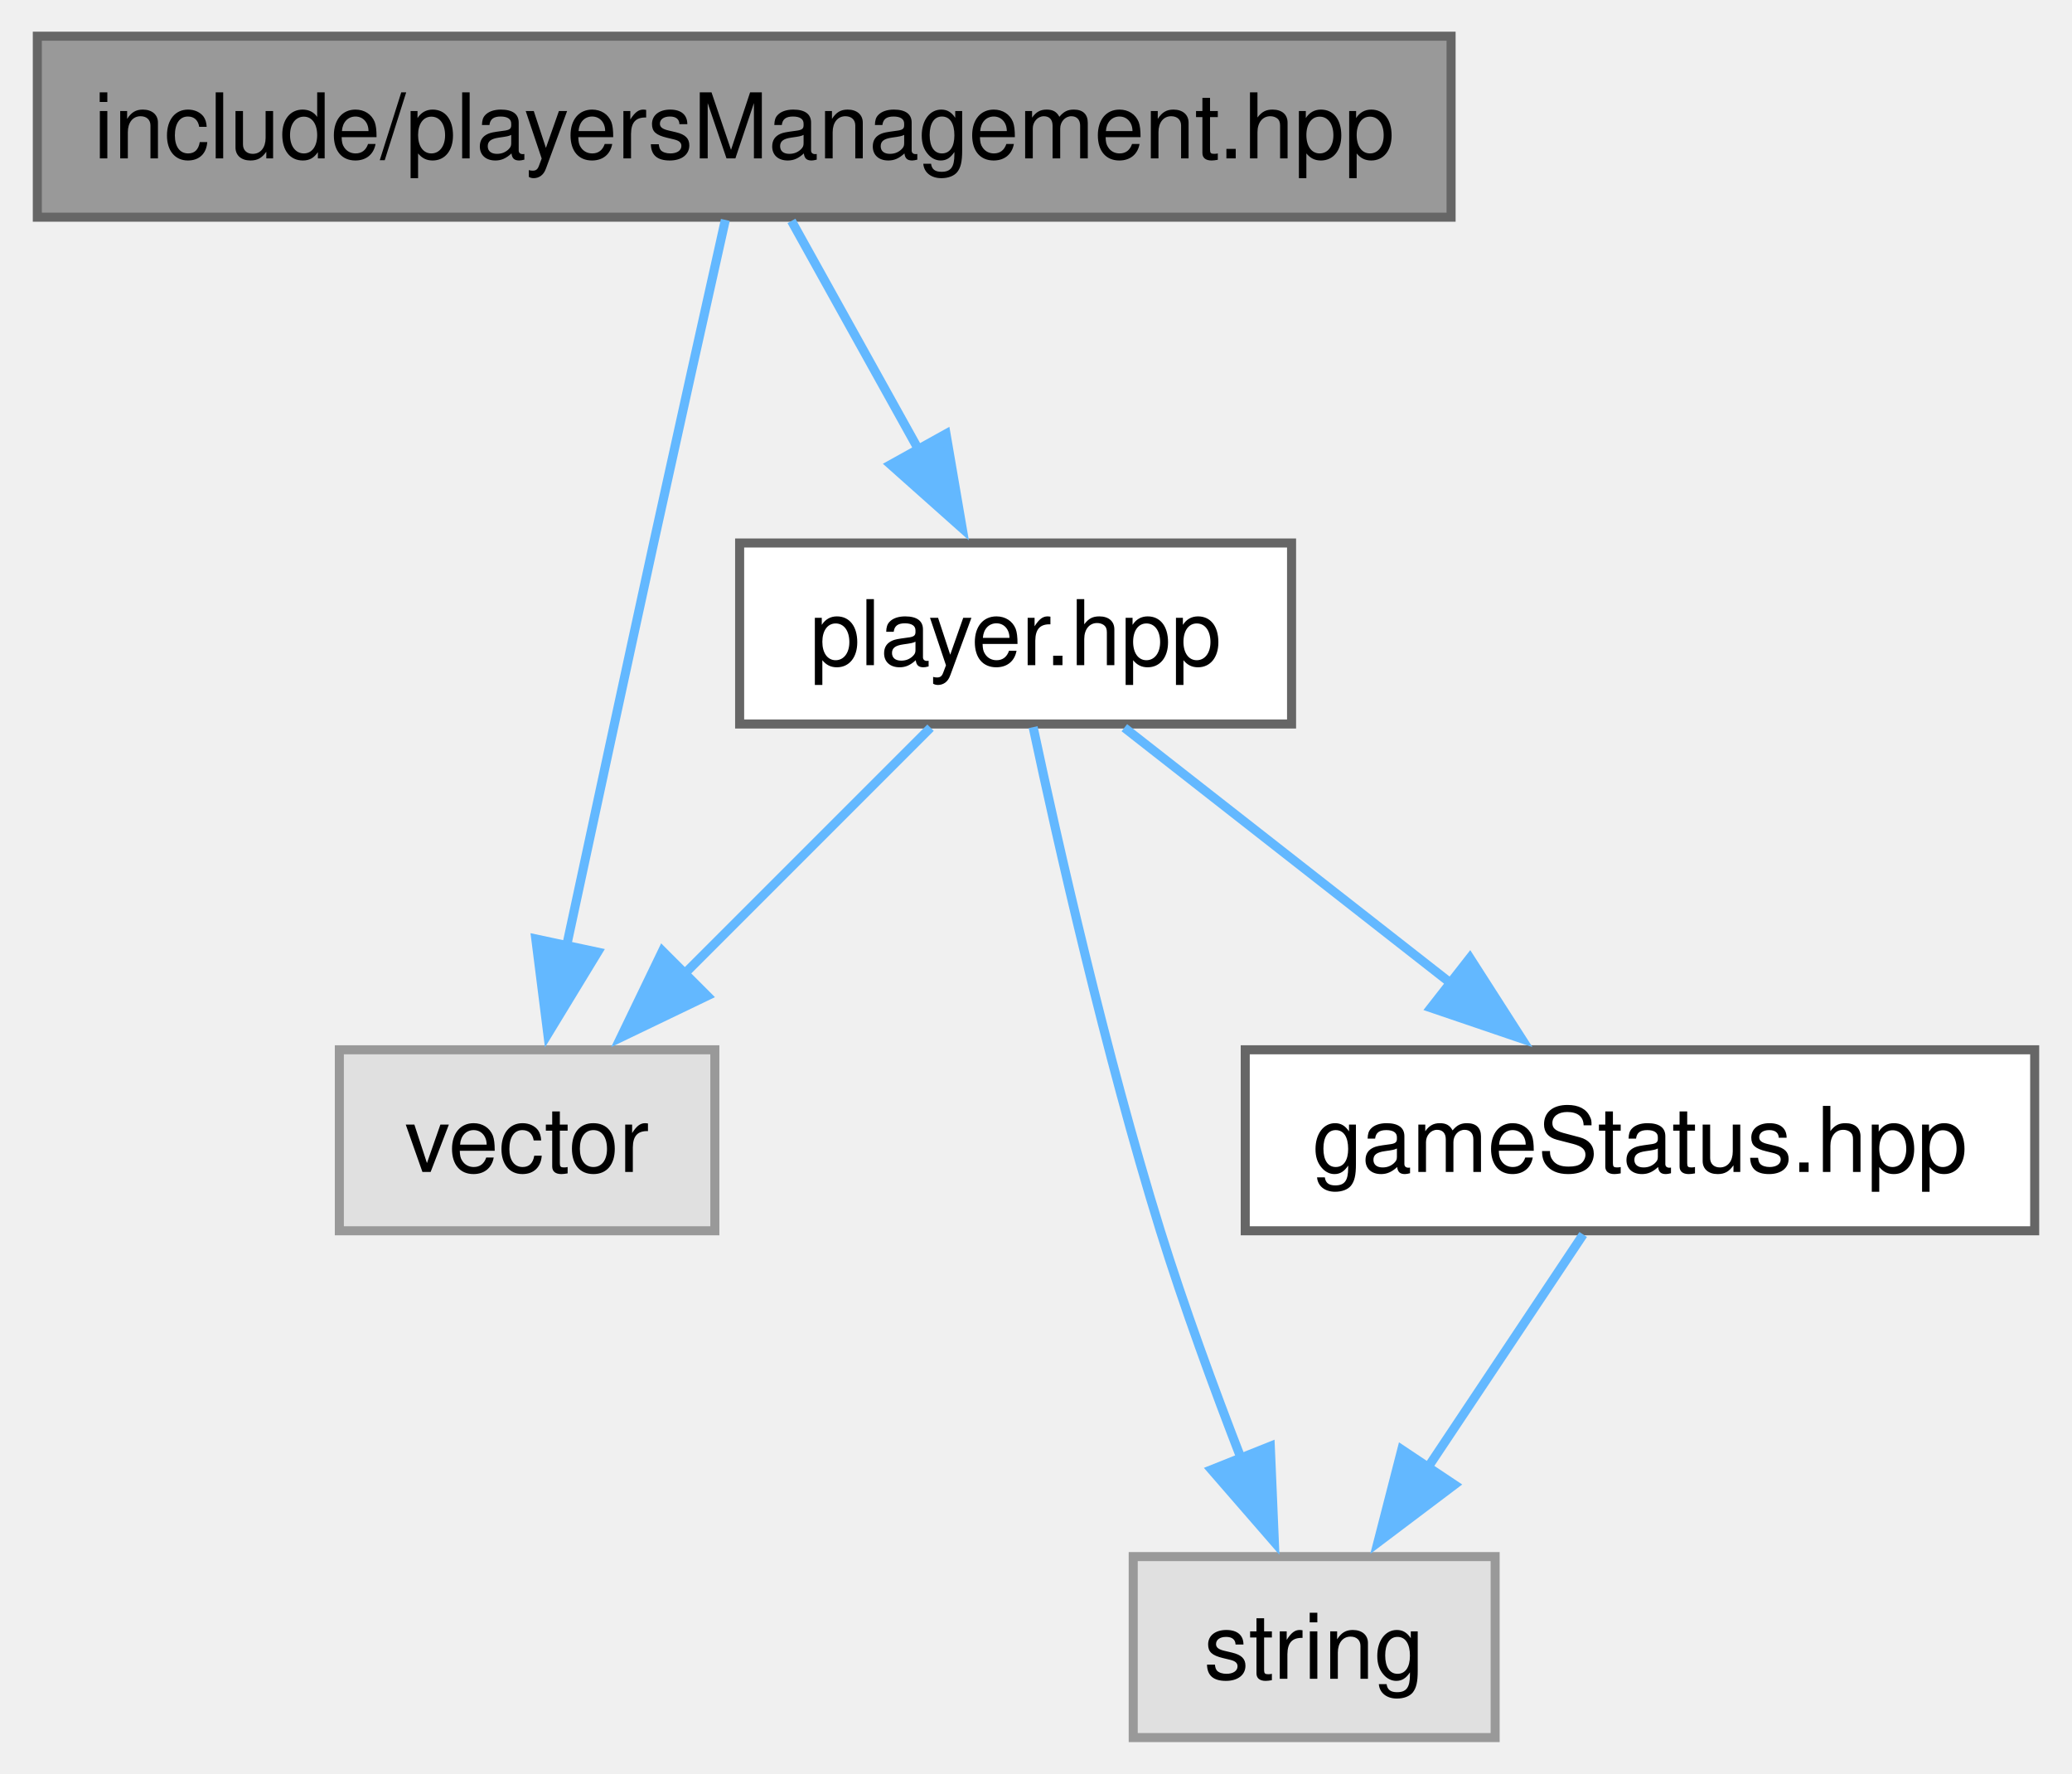
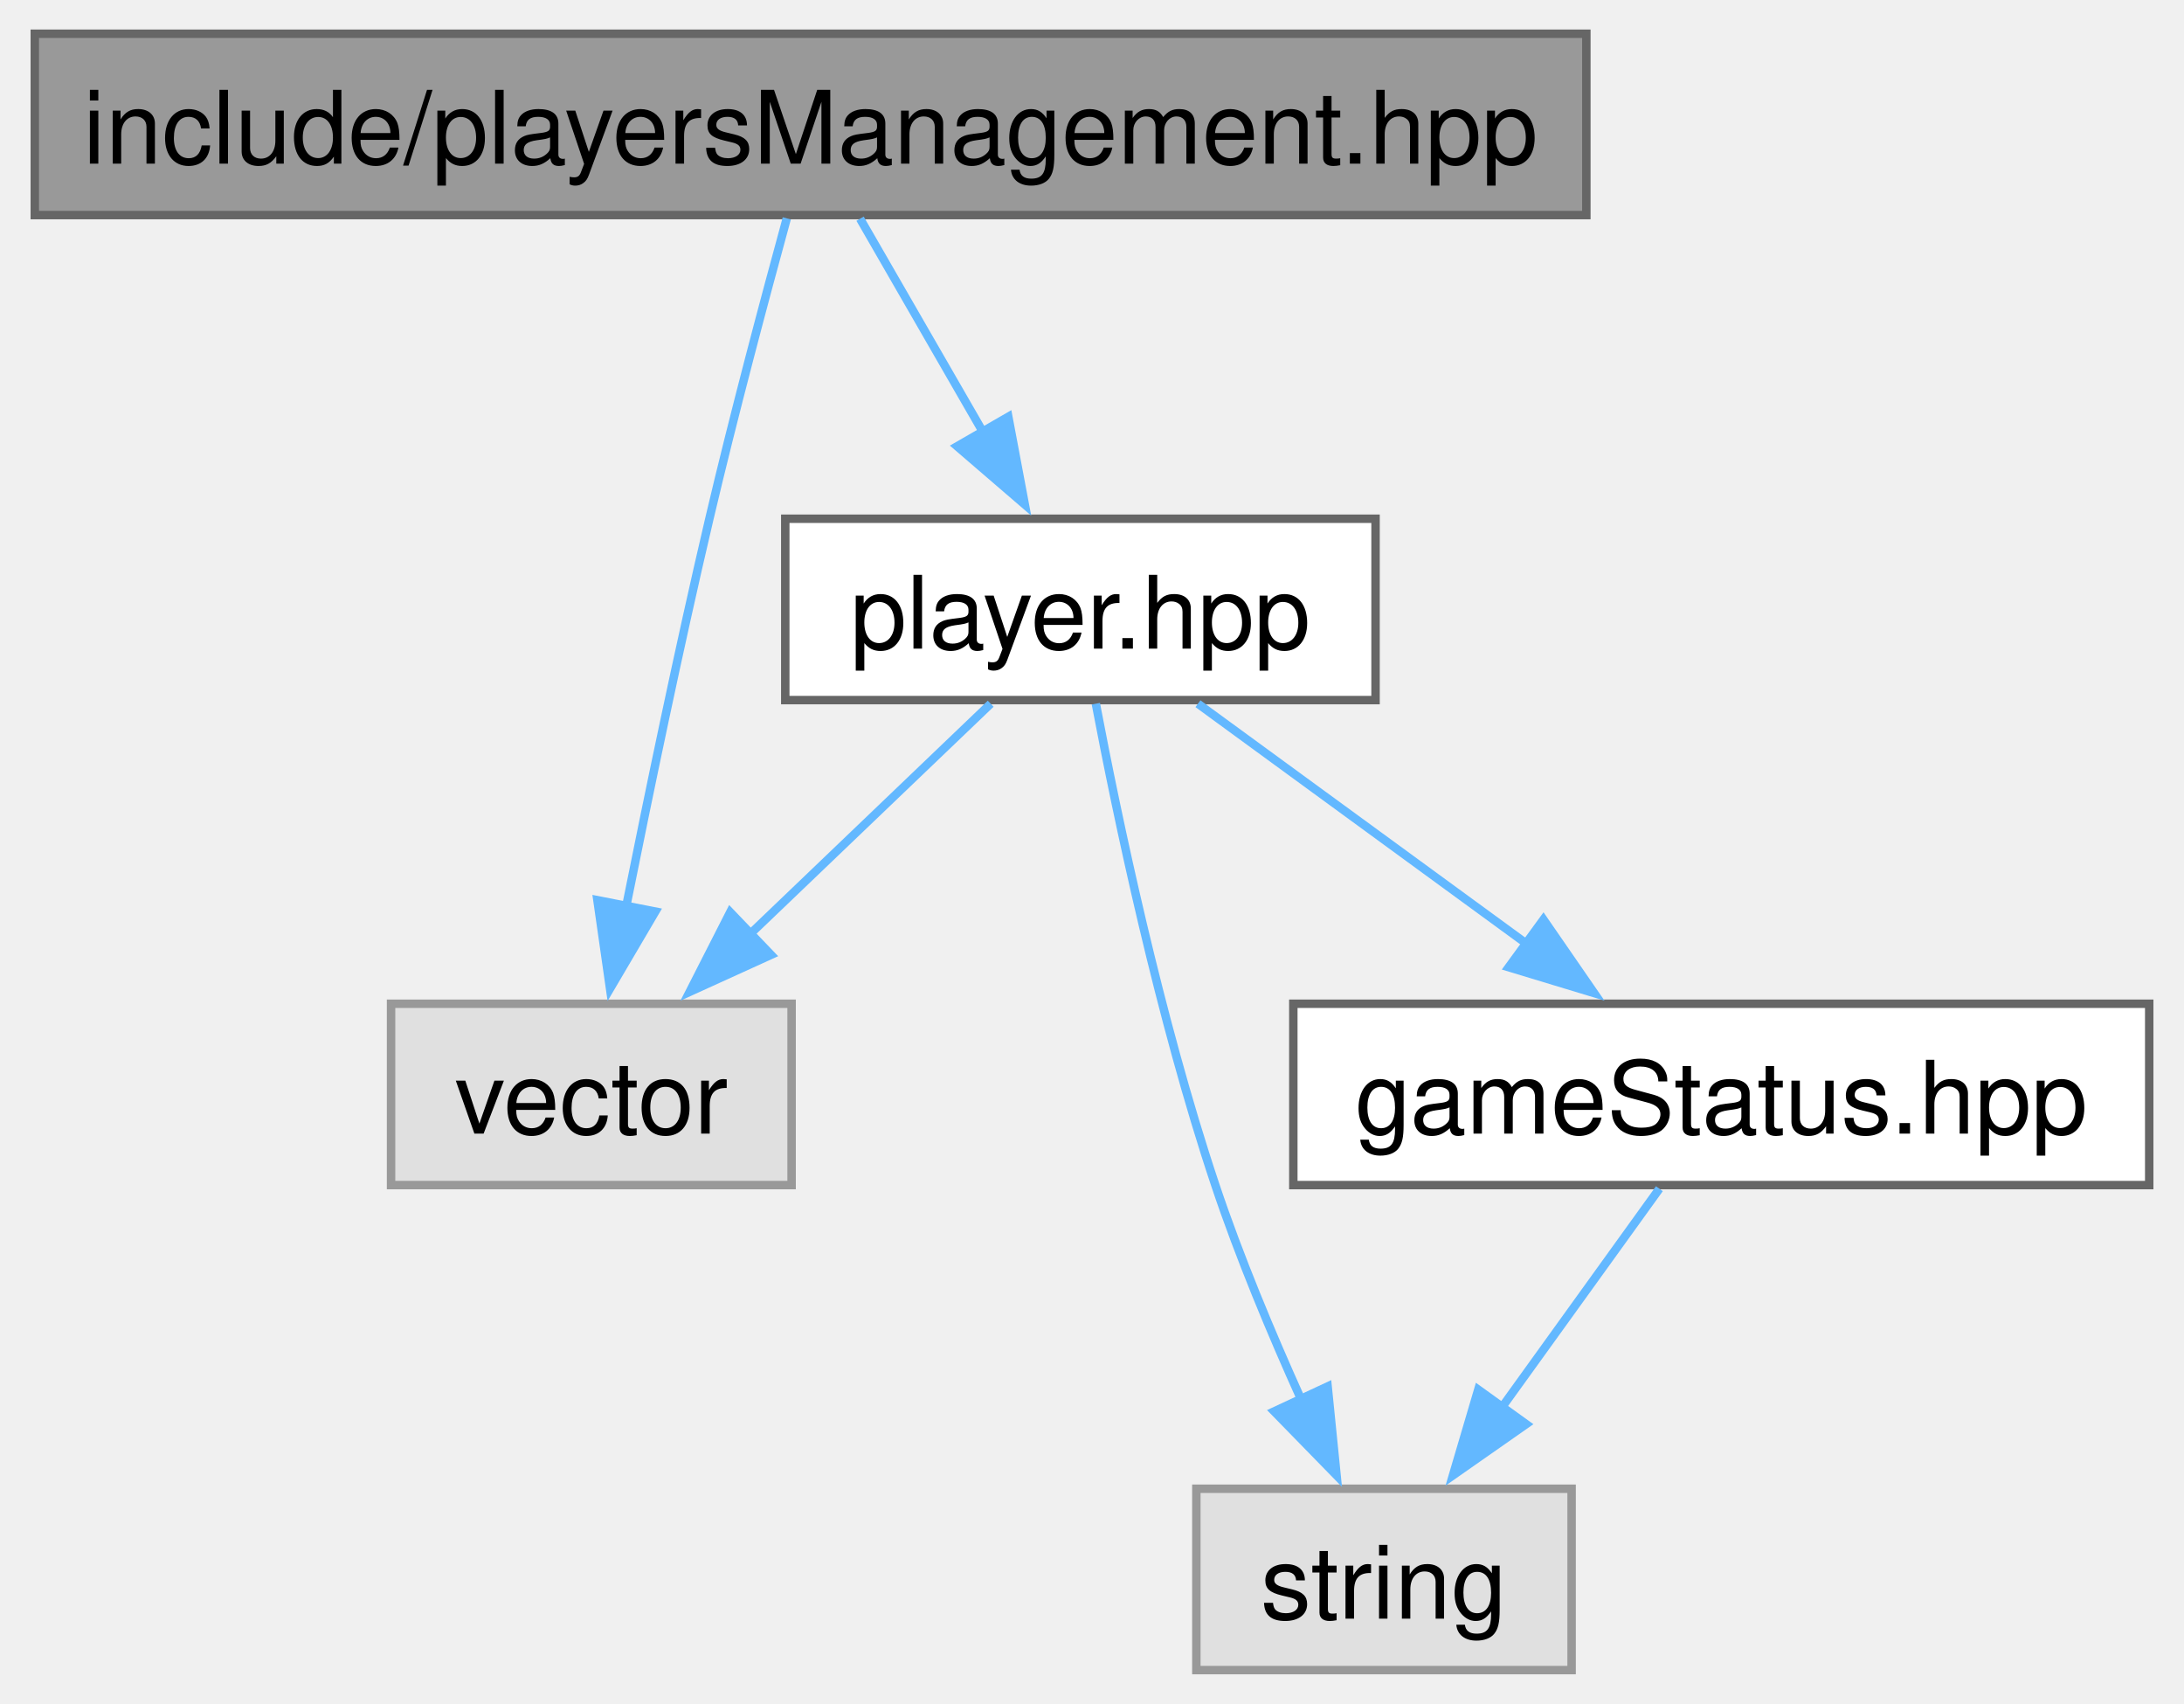
- <svg xmlns="http://www.w3.org/2000/svg" xmlns:xlink="http://www.w3.org/1999/xlink" width="229pt" height="196pt" viewBox="0.00 0.00 228.75 196.00">
-   <g id="graph0" class="graph" transform="scale(1 1) rotate(0) translate(4 192)">
+ <svg xmlns="http://www.w3.org/2000/svg" xmlns:xlink="http://www.w3.org/1999/xlink" width="259pt" height="202pt" viewBox="0.00 0.00 258.75 202.00">
+   <g id="graph0" class="graph" transform="scale(1 1) rotate(0) translate(4 198)">
    <g id="Node000001" class="node">
      <g id="a_Node000001">
        <a xlink:title=" ">
-           <polygon fill="#999999" stroke="#666666" points="156.25,-188 0,-188 0,-168 156.25,-168 156.25,-188" />
-           <text text-anchor="middle" x="78.12" y="-174.5" font-family="Helvetica,sans-Serif" font-size="10.00">include/playersManagement.hpp</text>
+           <polygon fill="#999999" stroke="#666666" points="184,-194 0,-194 0,-172.5 184,-172.5 184,-194" />
+           <text text-anchor="middle" x="92" y="-178.6" font-family="Helvetica,sans-Serif" font-size="12.00">include/playersManagement.hpp</text>
        </a>
      </g>
    </g>
    <g id="Node000002" class="node">
      <g id="a_Node000002">
        <a xlink:title=" ">
-           <polygon fill="#e0e0e0" stroke="#999999" points="74.88,-76 33.38,-76 33.38,-56 74.88,-56 74.88,-76" />
-           <text text-anchor="middle" x="54.12" y="-62.5" font-family="Helvetica,sans-Serif" font-size="10.00">vector</text>
+           <polygon fill="#e0e0e0" stroke="#999999" points="89.75,-79 42.25,-79 42.25,-57.5 89.75,-57.5 89.75,-79" />
+           <text text-anchor="middle" x="66" y="-63.6" font-family="Helvetica,sans-Serif" font-size="12.00">vector</text>
        </a>
      </g>
    </g>
    <g id="edge7_Node000001_Node000002" class="edge">
      <g id="a_edge7_Node000001_Node000002">
        <a xlink:title=" ">
-           <path fill="none" stroke="#63b8ff" d="M76.04,-167.7C74,-158.6 70.83,-144.35 68.12,-132 64.87,-117.11 61.25,-100.3 58.5,-87.5" />
-           <polygon fill="#63b8ff" stroke="#63b8ff" points="61.93,-86.79 56.42,-77.74 55.09,-88.25 61.93,-86.79" />
+           <path fill="none" stroke="#63b8ff" d="M89.18,-172.11C86.65,-162.87 82.89,-148.81 80,-136.5 76.4,-121.19 72.8,-103.81 70.14,-90.56" />
+           <polygon fill="#63b8ff" stroke="#63b8ff" points="73.59,-89.93 68.22,-80.8 66.72,-91.28 73.59,-89.93" />
        </a>
      </g>
    </g>
    <g id="Node000003" class="node">
      <g id="a_Node000003">
        <a xlink:href="$player_8hpp.html" xlink:title=" ">
-           <polygon fill="white" stroke="#666666" points="138.62,-132 77.62,-132 77.62,-112 138.62,-112 138.62,-132" />
-           <text text-anchor="middle" x="108.12" y="-118.5" font-family="Helvetica,sans-Serif" font-size="10.00">player.hpp</text>
+           <polygon fill="white" stroke="#666666" points="159,-136.5 89,-136.5 89,-115 159,-115 159,-136.5" />
+           <text text-anchor="middle" x="124" y="-121.1" font-family="Helvetica,sans-Serif" font-size="12.00">player.hpp</text>
        </a>
      </g>
    </g>
    <g id="edge8_Node000001_Node000003" class="edge">
      <g id="a_edge8_Node000001_Node000003">
        <a xlink:title=" ">
-           <path fill="none" stroke="#63b8ff" d="M83.35,-167.59C87.22,-160.63 92.63,-150.89 97.41,-142.29" />
-           <polygon fill="#63b8ff" stroke="#63b8ff" points="100.43,-144.06 102.22,-133.62 94.31,-140.66 100.43,-144.06" />
+           <path fill="none" stroke="#63b8ff" d="M97.87,-172.07C101.97,-164.95 107.59,-155.21 112.56,-146.58" />
+           <polygon fill="#63b8ff" stroke="#63b8ff" points="115.45,-148.59 117.41,-138.18 109.38,-145.09 115.45,-148.59" />
        </a>
      </g>
    </g>
    <g id="edge10_Node000003_Node000002" class="edge">
      <g id="a_edge10_Node000003_Node000002">
        <a xlink:title=" ">
-           <path fill="none" stroke="#63b8ff" d="M98.72,-111.59C91.21,-104.08 80.48,-93.35 71.43,-84.3" />
-           <polygon fill="#63b8ff" stroke="#63b8ff" points="74.04,-81.96 64.49,-77.37 69.09,-86.91 74.04,-81.96" />
+           <path fill="none" stroke="#63b8ff" d="M113.36,-114.57C105.35,-106.9 94.16,-96.2 84.67,-87.11" />
+           <polygon fill="#63b8ff" stroke="#63b8ff" points="87.31,-84.8 77.66,-80.41 82.47,-89.85 87.31,-84.8" />
        </a>
      </g>
    </g>
    <g id="Node000004" class="node">
      <g id="a_Node000004">
        <a xlink:title=" ">
-           <polygon fill="#e0e0e0" stroke="#999999" points="161.12,-20 121.12,-20 121.12,0 161.12,0 161.12,-20" />
-           <text text-anchor="middle" x="141.12" y="-6.5" font-family="Helvetica,sans-Serif" font-size="10.00">string</text>
+           <polygon fill="#e0e0e0" stroke="#999999" points="182.25,-21.5 137.75,-21.5 137.75,0 182.25,0 182.25,-21.5" />
+           <text text-anchor="middle" x="160" y="-6.1" font-family="Helvetica,sans-Serif" font-size="12.00">string</text>
        </a>
      </g>
    </g>
    <g id="edge9_Node000003_Node000004" class="edge">
      <g id="a_edge9_Node000003_Node000004">
        <a xlink:title=" ">
-           <path fill="none" stroke="#63b8ff" d="M110.06,-111.65C112.77,-98.93 118.06,-75.53 124.12,-56 126.73,-47.63 130.05,-38.56 133.07,-30.78" />
-           <polygon fill="#63b8ff" stroke="#63b8ff" points="136.27,-32.19 136.72,-21.6 129.77,-29.6 136.27,-32.19" />
+           <path fill="none" stroke="#63b8ff" d="M125.83,-114.57C128.36,-101.25 133.37,-77.3 140,-57.5 142.85,-48.99 146.66,-39.89 150.19,-32.06" />
+           <polygon fill="#63b8ff" stroke="#63b8ff" points="153.32,-33.63 154.38,-23.09 146.98,-30.67 153.32,-33.63" />
        </a>
      </g>
    </g>
    <g id="Node000005" class="node">
      <g id="a_Node000005">
        <a xlink:href="$game_status_8hpp.html" xlink:title=" ">
-           <polygon fill="white" stroke="#666666" points="220.75,-76 133.5,-76 133.5,-56 220.75,-56 220.75,-76" />
-           <text text-anchor="middle" x="177.12" y="-62.5" font-family="Helvetica,sans-Serif" font-size="10.00">gameStatus.hpp</text>
+           <polygon fill="white" stroke="#666666" points="250.75,-79 149.25,-79 149.25,-57.5 250.75,-57.5 250.75,-79" />
+           <text text-anchor="middle" x="200" y="-63.6" font-family="Helvetica,sans-Serif" font-size="12.00">gameStatus.hpp</text>
        </a>
      </g>
    </g>
    <g id="edge11_Node000003_Node000005" class="edge">
      <g id="a_edge11_Node000003_Node000005">
        <a xlink:title=" ">
-           <path fill="none" stroke="#63b8ff" d="M120.14,-111.59C130.14,-103.77 144.59,-92.46 156.43,-83.19" />
-           <polygon fill="#63b8ff" stroke="#63b8ff" points="158.33,-86.15 164.05,-77.23 154.02,-80.64 158.33,-86.15" />
+           <path fill="none" stroke="#63b8ff" d="M137.94,-114.57C148.87,-106.59 164.3,-95.32 177.05,-86.01" />
+           <polygon fill="#63b8ff" stroke="#63b8ff" points="178.91,-88.98 184.93,-80.26 174.79,-83.33 178.91,-88.98" />
        </a>
      </g>
    </g>
    <g id="edge12_Node000005_Node000004" class="edge">
      <g id="a_edge12_Node000005_Node000004">
        <a xlink:title=" ">
-           <path fill="none" stroke="#63b8ff" d="M170.85,-55.59C166.11,-48.47 159.43,-38.45 153.6,-29.72" />
-           <polygon fill="#63b8ff" stroke="#63b8ff" points="156.62,-27.94 148.16,-21.56 150.8,-31.82 156.62,-27.94" />
+           <path fill="none" stroke="#63b8ff" d="M192.66,-57.07C187.42,-49.79 180.2,-39.78 173.89,-31.02" />
+           <polygon fill="#63b8ff" stroke="#63b8ff" points="176.86,-29.16 168.18,-23.09 171.18,-33.25 176.86,-29.16" />
        </a>
      </g>
    </g>
  </g>
</svg>
